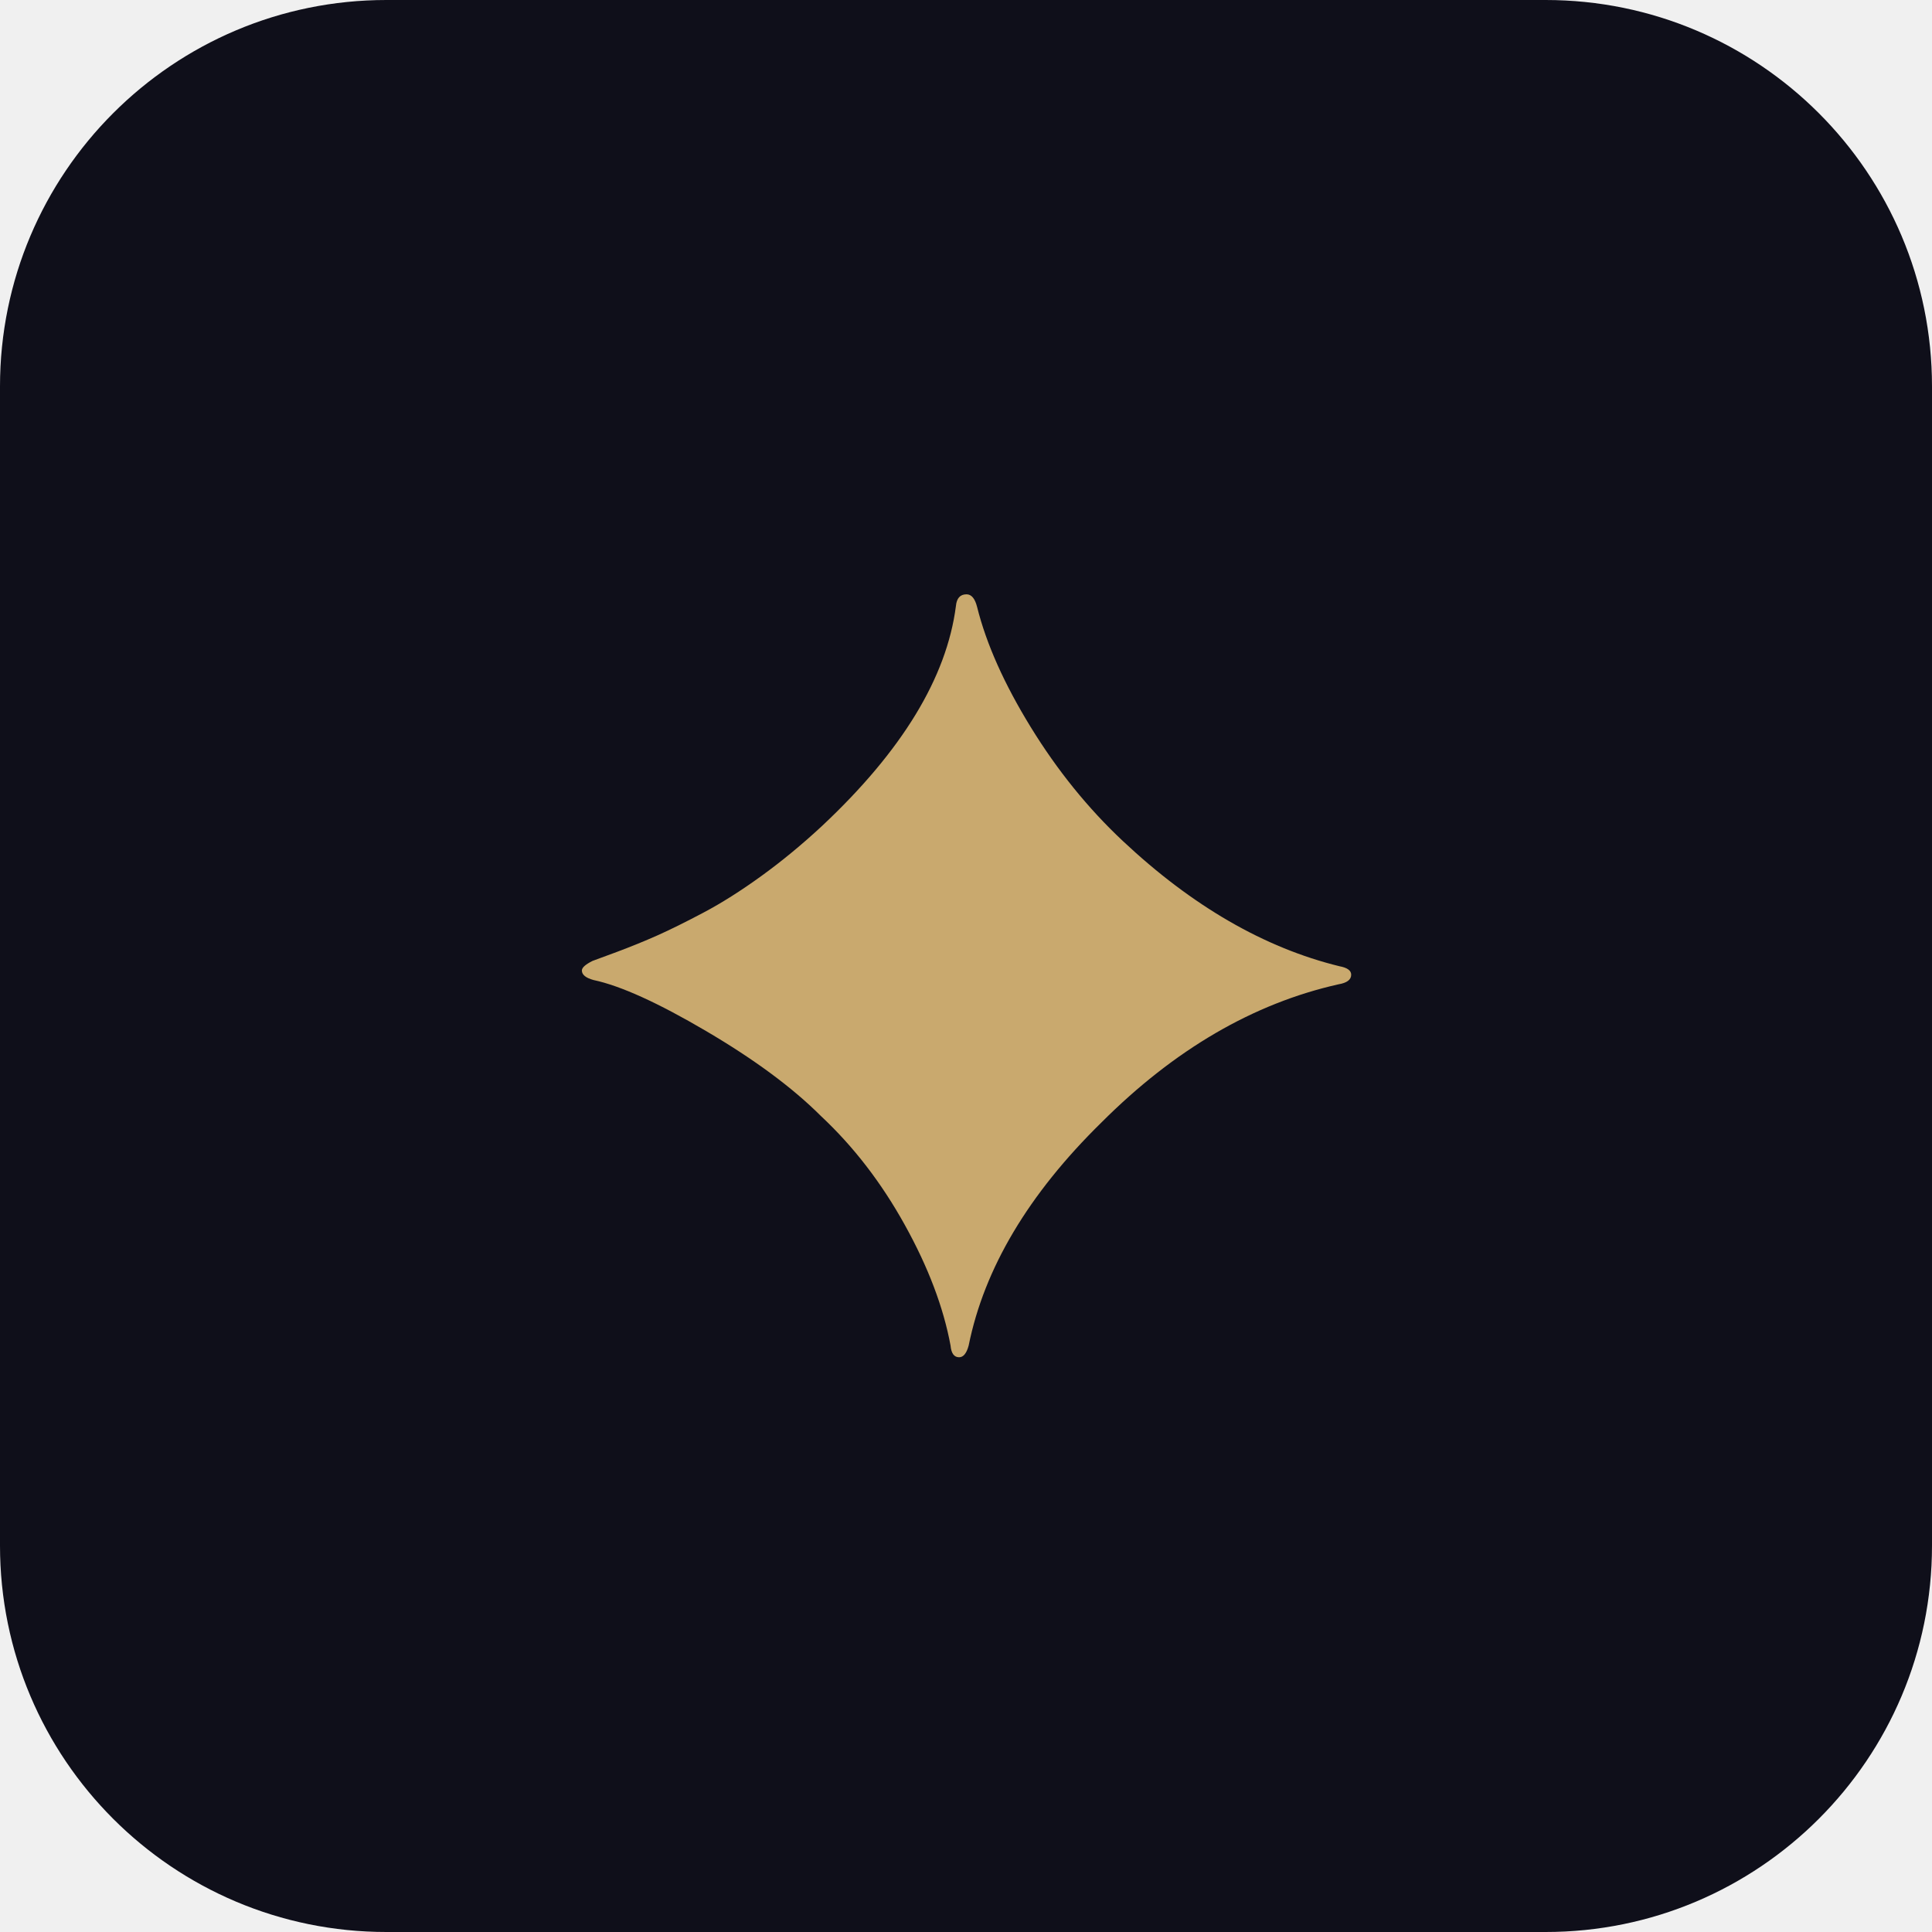
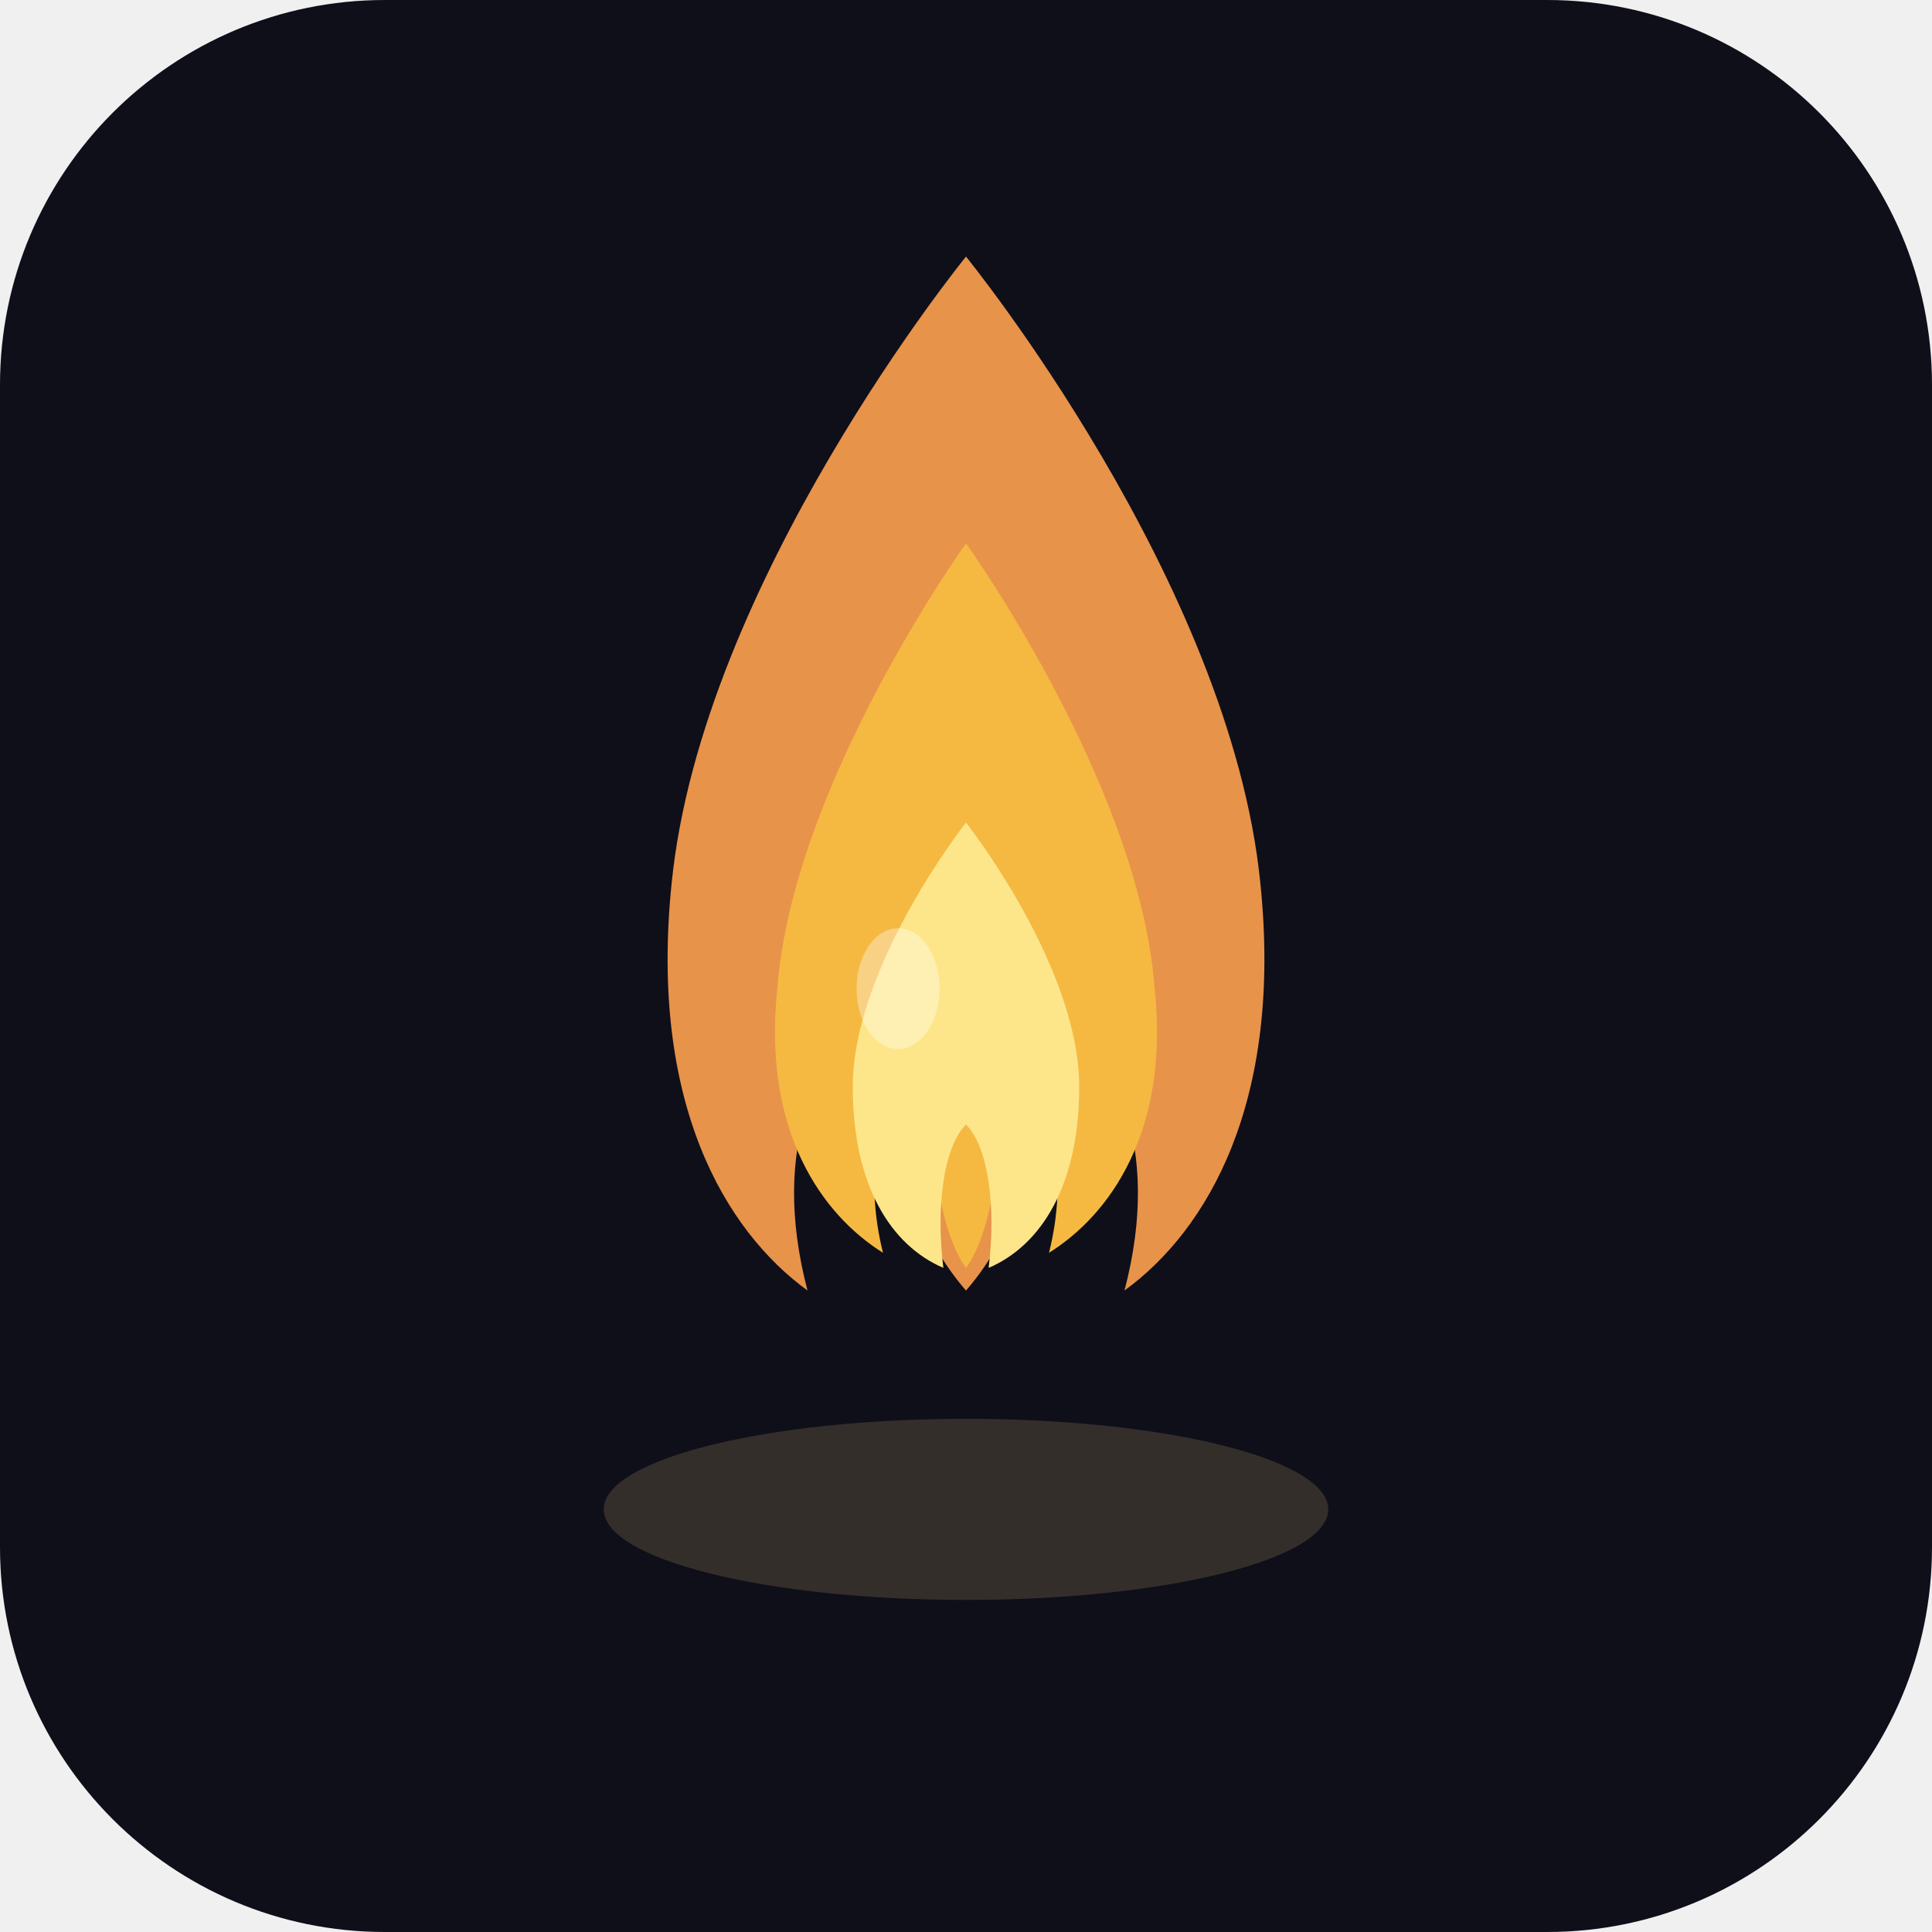
<svg xmlns="http://www.w3.org/2000/svg" width="512" height="512" viewBox="0 0 512 512">
-   <rect width="512" height="512" rx="102.4" fill="#0f0f1a" />
-   <text x="50%" y="54%" font-size="281.6" text-anchor="middle" dominant-baseline="middle" fill="#c9a96e" font-family="serif">✦</text>
+   <rect width="512" height="512" rx="102" fill="#0f0f1a" />
+   <ellipse cx="256" cy="400" rx="96" ry="24" fill="#c9a96e" opacity="0.2" />
+   <path d="M256 68 C256 68 186 154 178 234 C172 292 192 326 214 342 C204 304 216 276 238 266 C232 298 242 326 256 342 C270 326 280 298 274 266 C296 276 308 304 298 342 C320 326 340 292 334 234 C326 154 256 68 256 68Z" fill="#e8934a" />
+   <path d="M256 144 C256 144 210 208 206 262 C202 300 218 322 234 332 C228 308 234 286 250 276 C244 304 250 328 256 336 C262 328 268 304 262 276 C278 286 284 308 278 332 C294 322 310 300 306 262 C302 208 256 144 256 144Z" fill="#f5b942" />
+   <path d="M256 218 C256 218 226 256 226 288 C226 314 236 330 250 336 C248 320 250 304 256 298 C262 304 264 320 262 336 C276 330 286 314 286 288 C286 256 256 218 256 218Z" fill="#fde68a" />
+   <ellipse cx="238" cy="262" rx="11" ry="16" fill="white" opacity="0.35" />
</svg>
